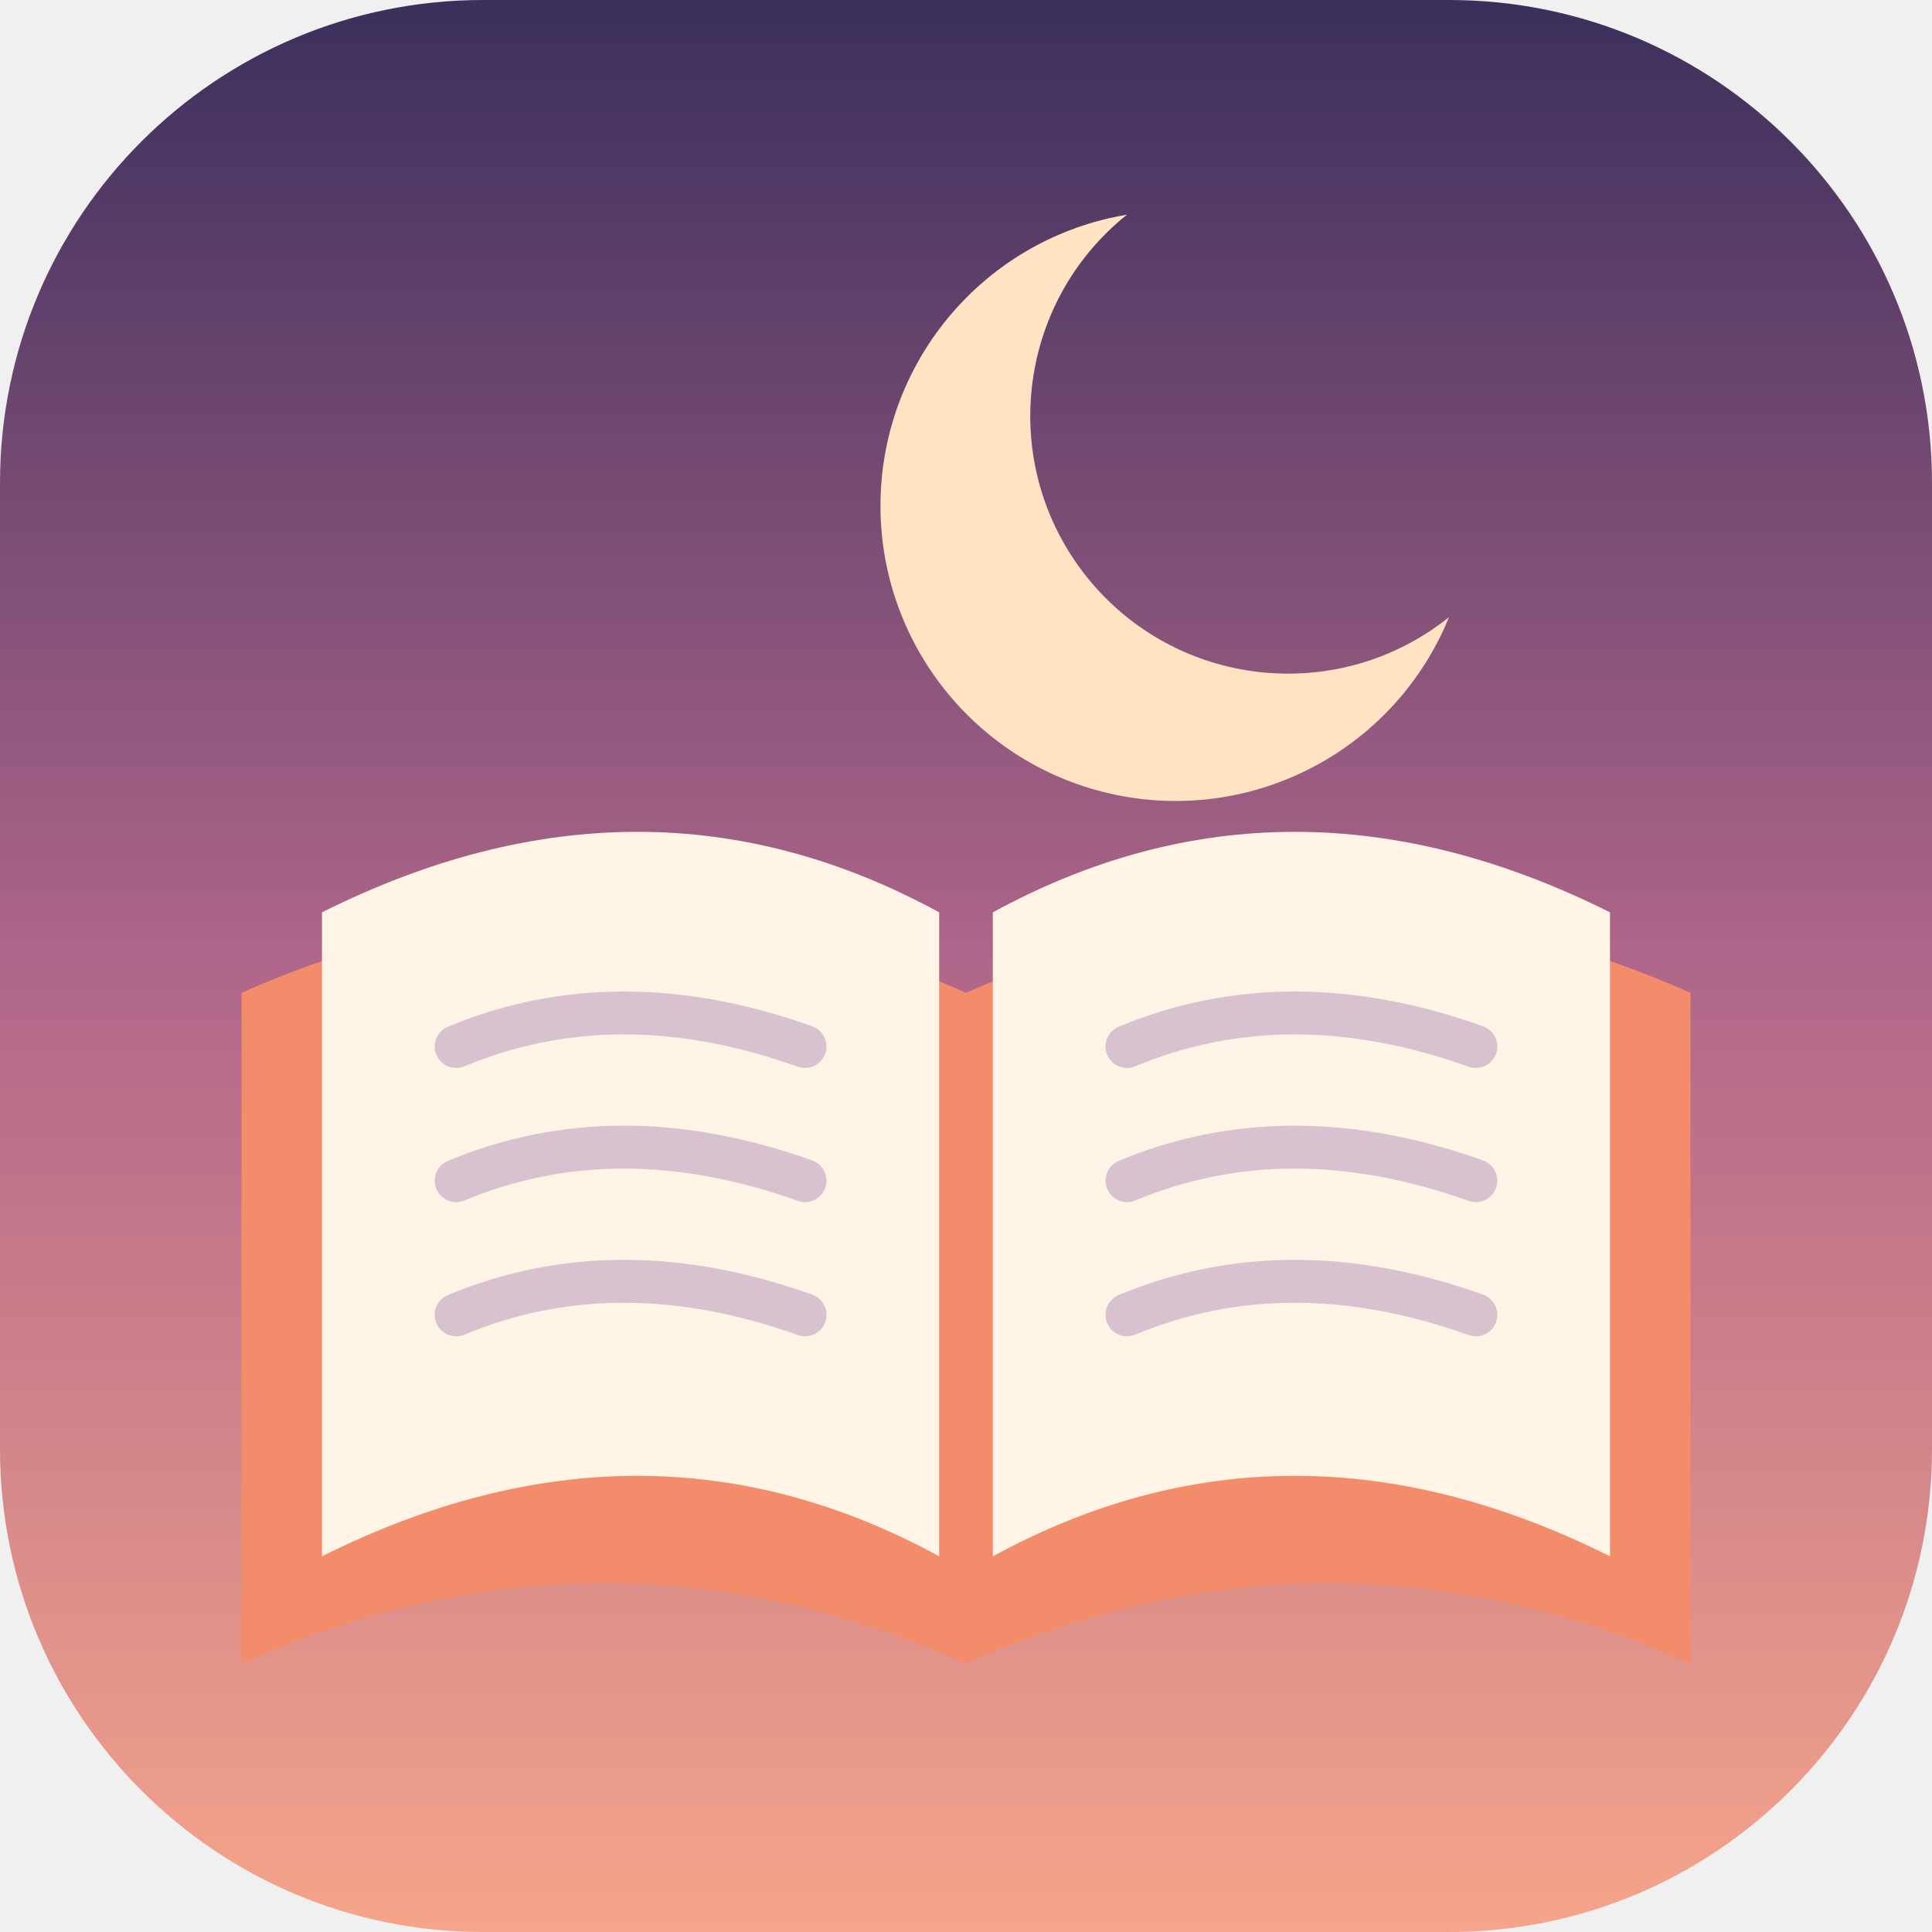
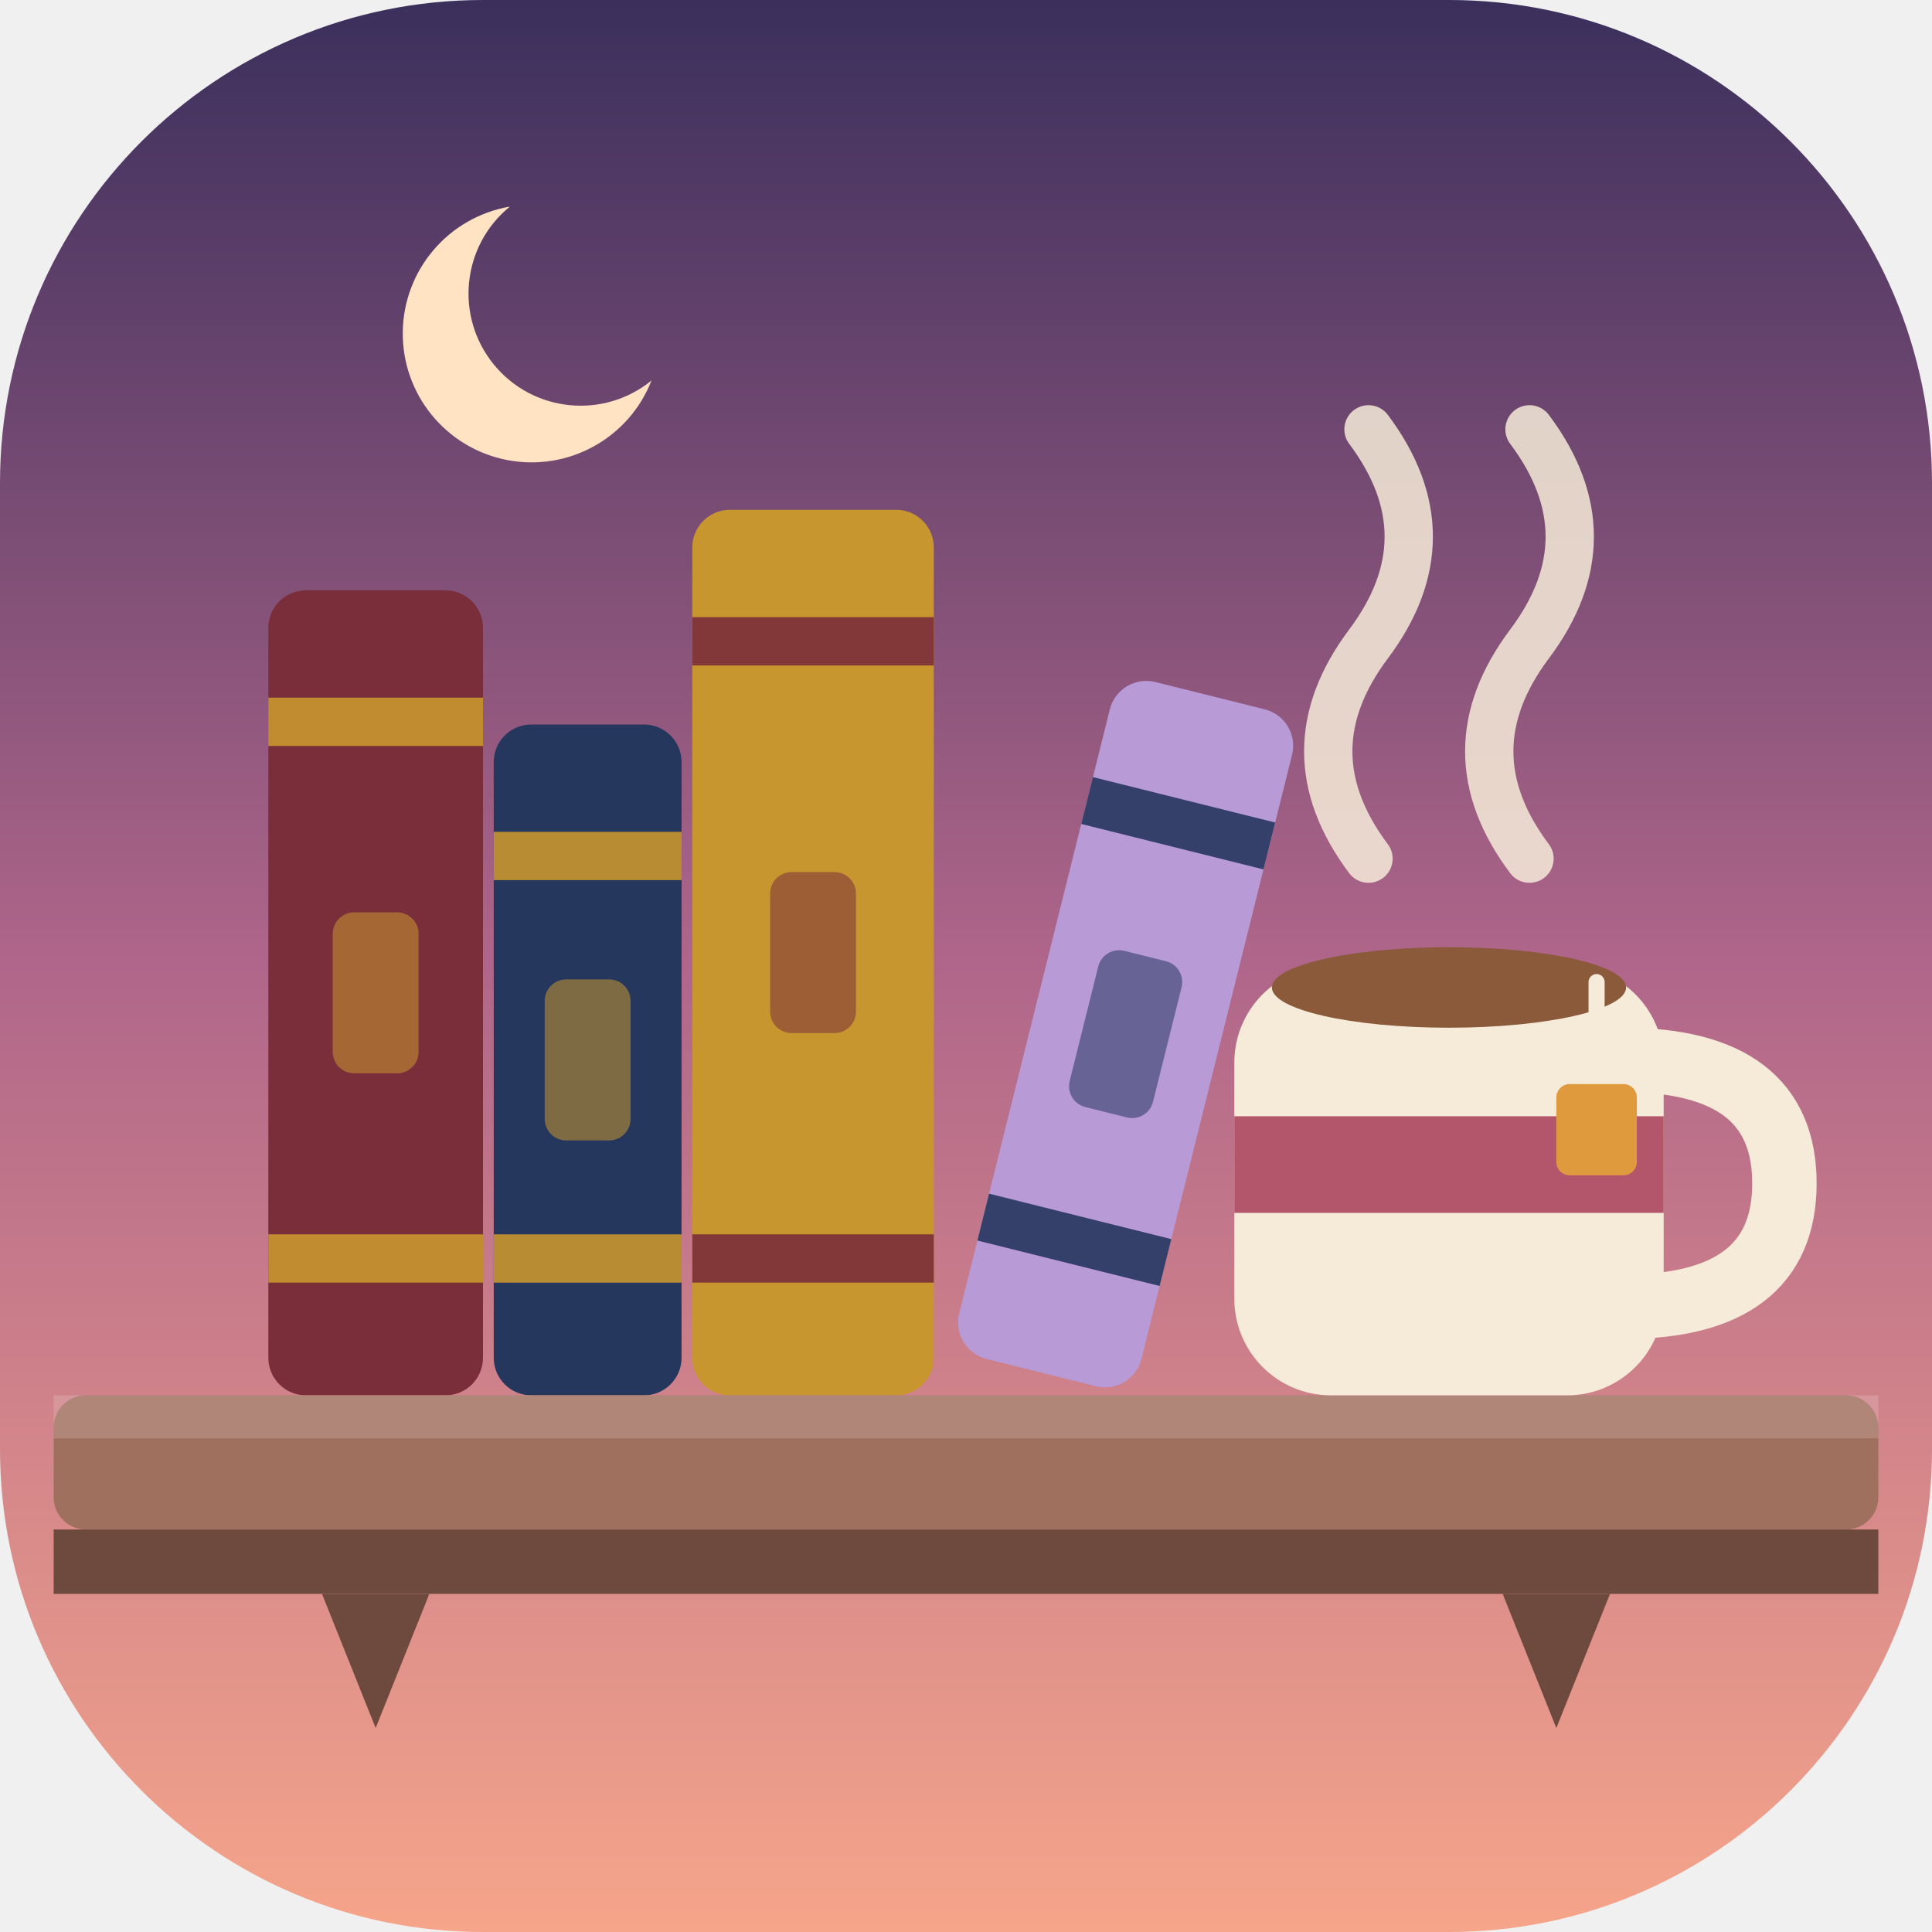
<svg xmlns="http://www.w3.org/2000/svg" viewBox="18 18 72 72">
  <defs>
    <linearGradient id="bg" x1="0" y1="18" x2="0" y2="90" gradientUnits="userSpaceOnUse">
      <stop offset="0" stop-color="#3B2F5C" />
      <stop offset="0.5" stop-color="#B0668A" />
      <stop offset="1" stop-color="#F6A58A" />
    </linearGradient>
  </defs>
  <rect x="18" y="18" width="72" height="72" rx="18" fill="url(#bg)" />
-   <path d="M60,26a11,11 0,1 0,12 15a9,9 0,1 1,-12 -15z" fill="#FFE3C2" />
-   <path d="M27,55L27,80Q40.5,74 54,80Q67.5,74 81,80L81,55Q67.5,49 54,55Q40.5,49 27,55z" fill="#F28C6B" />
-   <path d="M30,52Q42,46 53,52L53,76Q42,70 30,76z" fill="#FFF4E6" />
-   <path d="M55,52Q66,46 78,52L78,76Q66,70 55,76z" fill="#FFF4E6" />
-   <path d="M35,57Q41,54.5 48,57M35,62Q41,59.5 48,62M35,67Q41,64.5 48,67M60,57Q66,54.5 73,57M60,62Q66,59.5 73,62M60,67Q66,64.5 73,67" stroke="#D9C2CF" stroke-width="1.6" stroke-linecap="round" fill="none" />
+   <path d="M37,25.7a4.8,4.8 0,1 0,5.28,6.48a3.84,3.84 0,1 1,-5.28,-6.48z" fill="#FFE3C2" />
+   <path d="M29.4,40h5.2a1.4,1.4 0,0 1,1.4,1.4v27.2a1.4,1.4 0,0 1,-1.4,1.4h-5.2a1.4,1.4 0,0 1,-1.4,-1.4v-27.2a1.4,1.4 0,0 1,1.4,-1.4z" fill="#7A2E3A" />
+   <path d="M28,44h8v1.8h-8zM28,64h8v1.8h-8z" fill="#C8962E" fill-opacity="0.9" />
+   <path d="M31.2,52h1.6a0.8,0.8 0,0 1,0.8,0.8v4.4a0.8,0.8 0,0 1,-0.8,0.8h-1.6a0.8,0.8 0,0 1,-0.8,-0.8v-4.4a0.8,0.8 0,0 1,0.8,-0.8z" fill="#C8962E" fill-opacity="0.55" />
+   <path d="M37.8,45h4.2a1.4,1.4 0,0 1,1.4,1.4v22.2a1.4,1.4 0,0 1,-1.4,1.4h-4.2a1.4,1.4 0,0 1,-1.4,-1.4v-22.2a1.4,1.4 0,0 1,1.4,-1.4z" fill="#26375E" />
+   <path d="M36.4,49h7v1.8h-7zM36.4,64h7v1.8h-7z" fill="#C8962E" fill-opacity="0.9" />
+   <path d="M39.1,54.5h1.6a0.8,0.8 0,0 1,0.8,0.8v4.4a0.8,0.8 0,0 1,-0.8,0.8h-1.6a0.8,0.8 0,0 1,-0.8,-0.8v-4.4a0.8,0.8 0,0 1,0.8,-0.8z" fill="#C8962E" fill-opacity="0.55" />
+   <path d="M45.2,37h6.2a1.4,1.4 0,0 1,1.4,1.4v30.2a1.4,1.4 0,0 1,-1.4,1.4h-6.2a1.4,1.4 0,0 1,-1.4,-1.4v-30.2a1.4,1.4 0,0 1,1.4,-1.4z" fill="#C8962E" />
+   <path d="M43.8,41h9v1.8h-9zM43.8,64h9v1.8h-9z" fill="#7A2E3A" fill-opacity="0.9" />
+   <path d="M47.5,50.5h1.6a0.8,0.8 0,0 1,0.8,0.8v4.4a0.8,0.8 0,0 1,-0.8,0.8h-1.6a0.8,0.8 0,0 1,-0.8,-0.8v-4.4a0.8,0.8 0,0 1,0.8,-0.8z" fill="#7A2E3A" fill-opacity="0.55" />
+   <g transform="rotate(14 60.2 70)">
+     <path d="M54.6,44h4.2a1.4,1.4 0,0 1,1.4,1.4v23.2a1.4,1.4 0,0 1,-1.4,1.4h-4.2a1.4,1.4 0,0 1,-1.4,-1.4v-23.2a1.4,1.4 0,0 1,1.4,-1.4z" fill="#B79AD6" />
+     <path d="M53.2,48h7v1.8h-7zM53.2,64h7v1.8h-7z" fill="#26375E" fill-opacity="0.9" />
+     <path d="M55.9,54h1.6a0.8,0.8 0,0 1,0.8,0.8v4.4a0.8,0.8 0,0 1,-0.8,0.8h-1.6a0.8,0.8 0,0 1,-0.8,-0.8v-4.4a0.8,0.8 0,0 1,0.8,-0.8z" fill="#26375E" fill-opacity="0.55" />
+   </g>
+   <path d="M21.2,70h65.6a1.2,1.2 0,0 1,1.2,1.2v2.6a1.2,1.2 0,0 1,-1.2,1.2h-65.6a1.2,1.2 0,0 1,-1.2,-1.2v-2.6a1.2,1.2 0,0 1,1.2,-1.2z" fill="#A0705E" />
+   <path d="M20,70h68v1.6h-68z" fill="#FFFFFF" fill-opacity="0.16" />
+   <path d="M20,75h68v2.4h-68z" fill="#6E4A3E" />
+   <path d="M30,77.4h4l-2,5zM74,77.4h4l-2,5z" fill="#6E4A3E" />
+   <path d="M78.5,57.5q6,0 6,4.6t-6,4.6" fill="none" stroke="#F6EBD8" stroke-width="2.4" stroke-linecap="round" />
+   <path d="M67.6,54h8.8a3.6,3.6 0,0 1,3.6,3.6v8.8a3.6,3.6 0,0 1,-3.6,3.6h-8.8a3.6,3.6 0,0 1,-3.6,-3.6v-8.8a3.6,3.6 0,0 1,3.6,-3.6z" fill="#F6EBD8" />
+   <path d="M64,59.6h16v3.6h-16z" fill="#B4566B" />
+   <path d="M65.4,54.8a6.6,1.5 0,1 0,13.2,0a6.6,1.5 0,1 0,-13.2,0z" fill="#8A5A3B" />
+   <path d="M77.5,54.6v4" fill="none" stroke="#F6EBD8" stroke-width="0.6" stroke-linecap="round" />
+   <path d="M76.5,58.4h2a0.5,0.5 0,0 1,0.5,0.5v2.4a0.5,0.5 0,0 1,-0.5,0.5h-2a0.5,0.5 0,0 1,-0.5,-0.5v-2.4a0.5,0.5 0,0 1,0.5,-0.5z" fill="#E09A3E" />
+   <path d="M69,50q-3,-4 0,-8t0,-8M75,50q-3,-4 0,-8t0,-8" fill="none" stroke="#F6EBD8" stroke-width="1.8" stroke-linecap="round" stroke-opacity="0.85" />
</svg>
